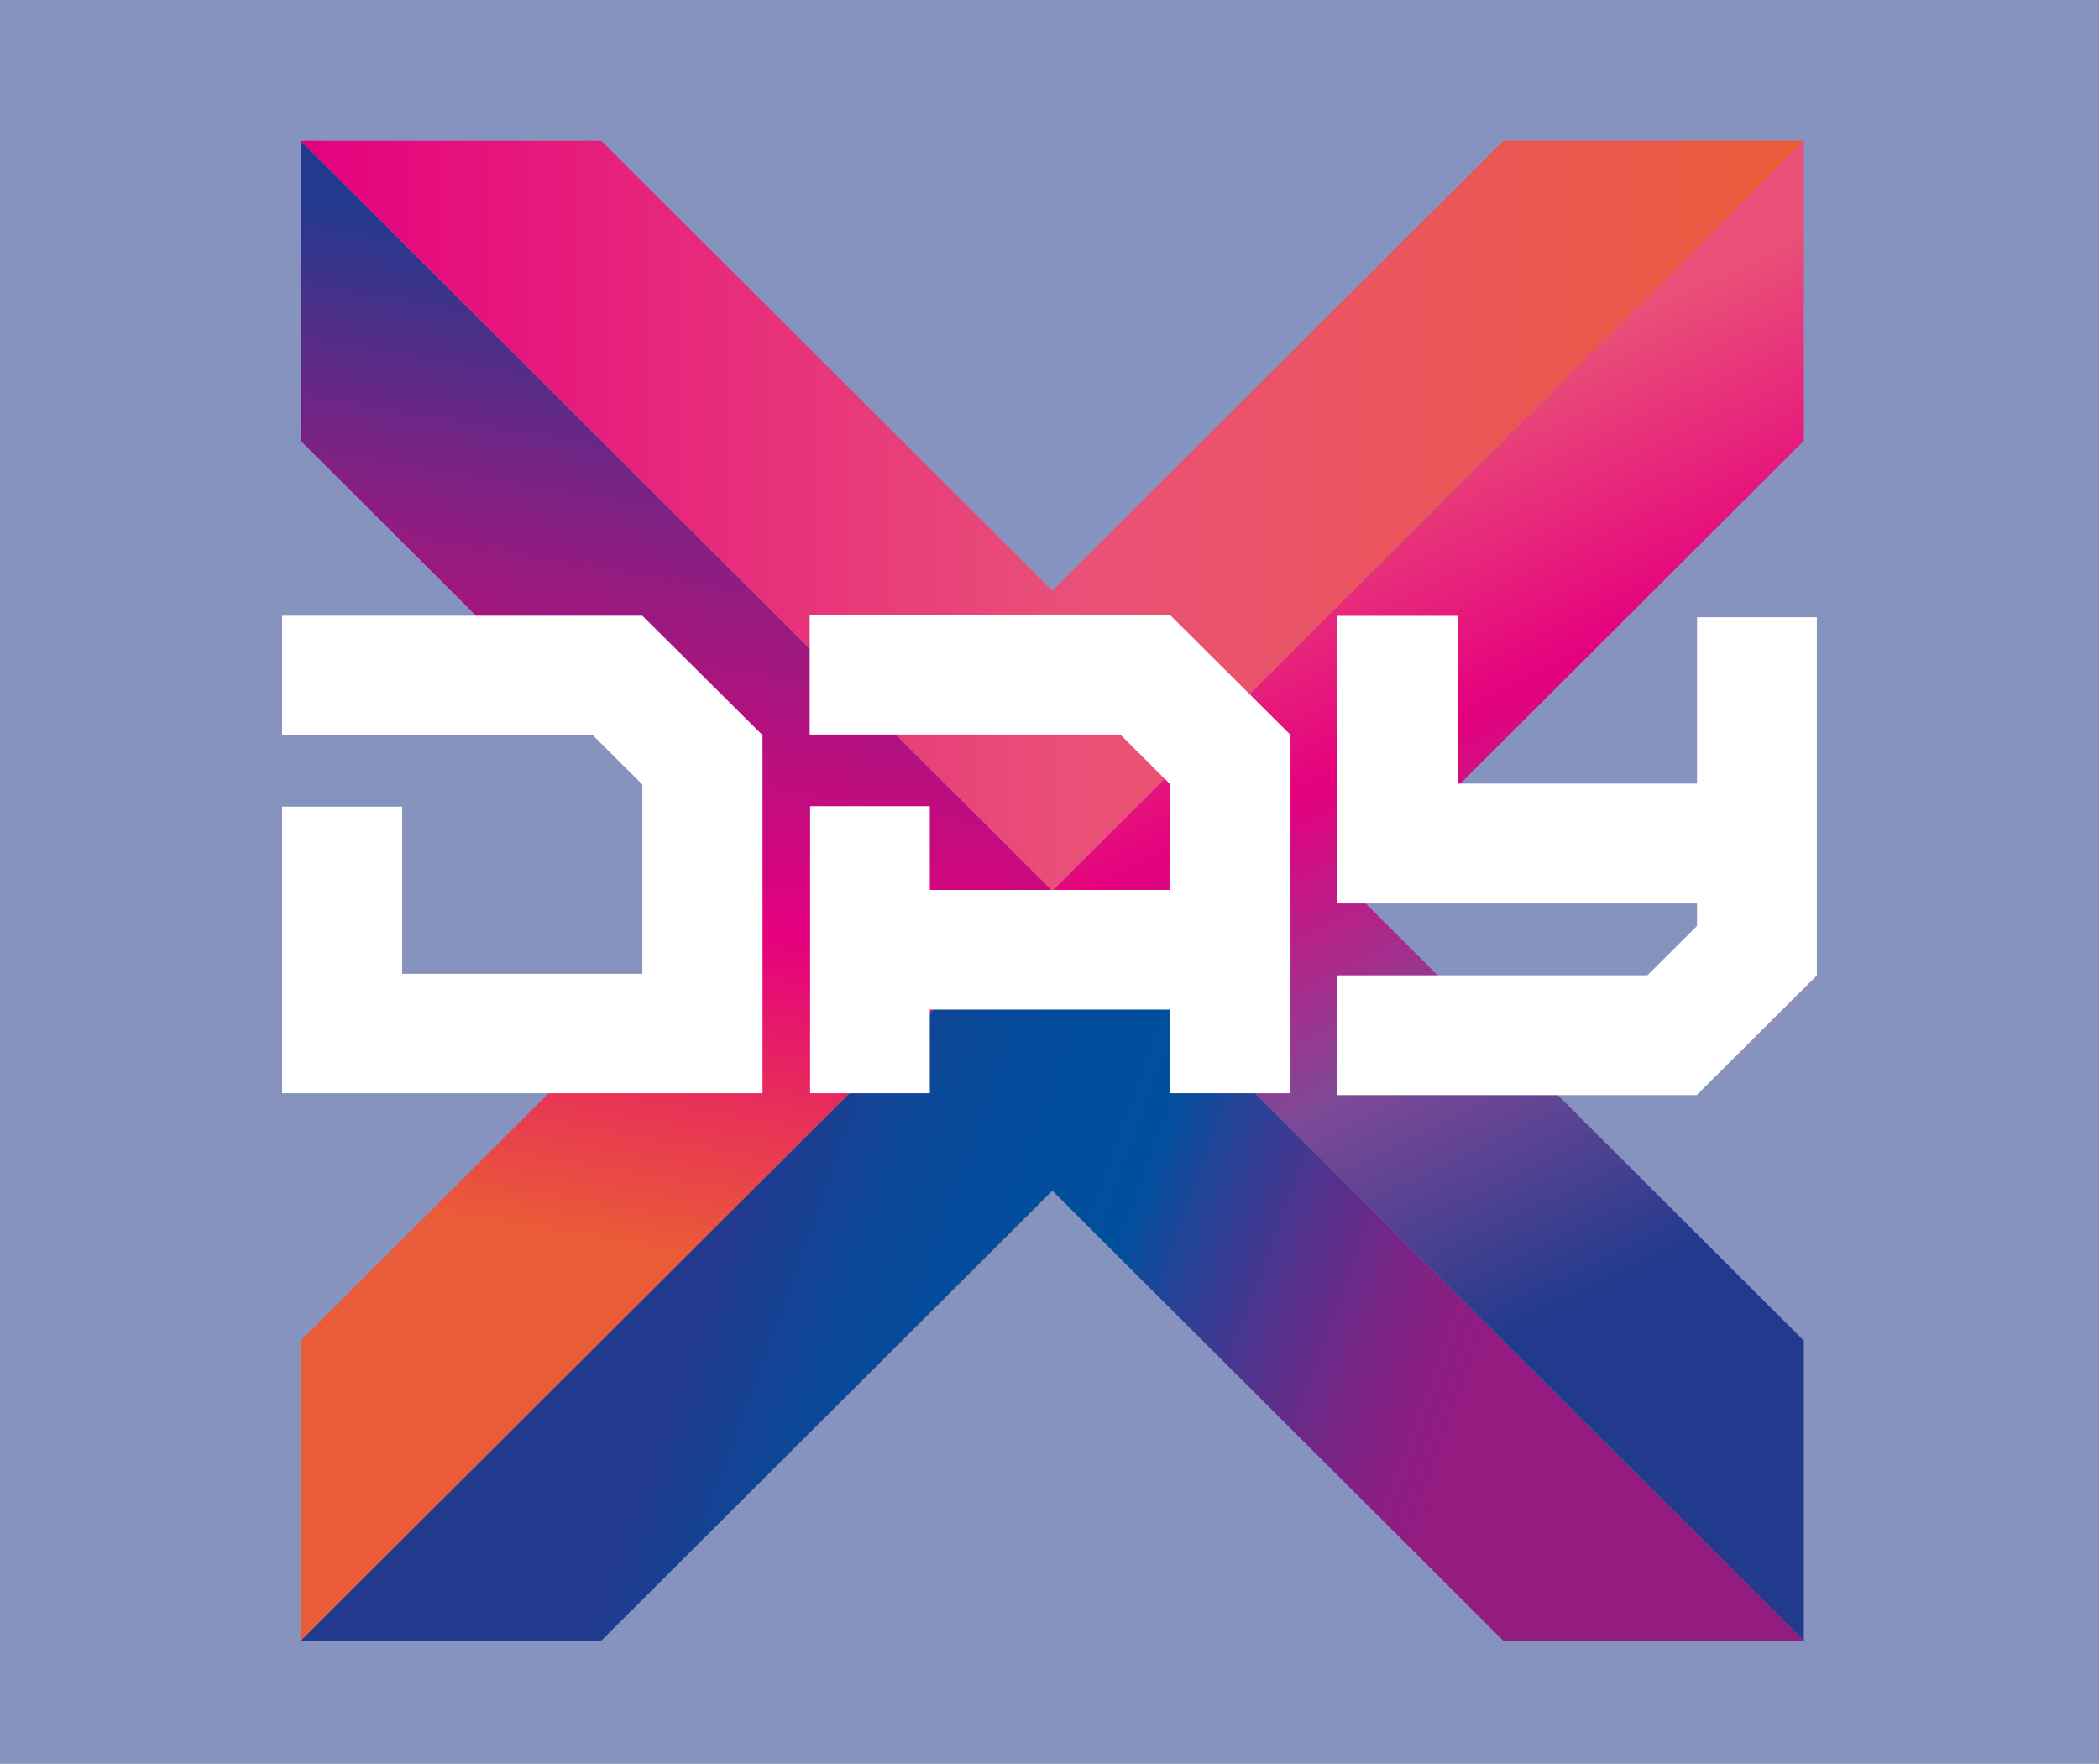
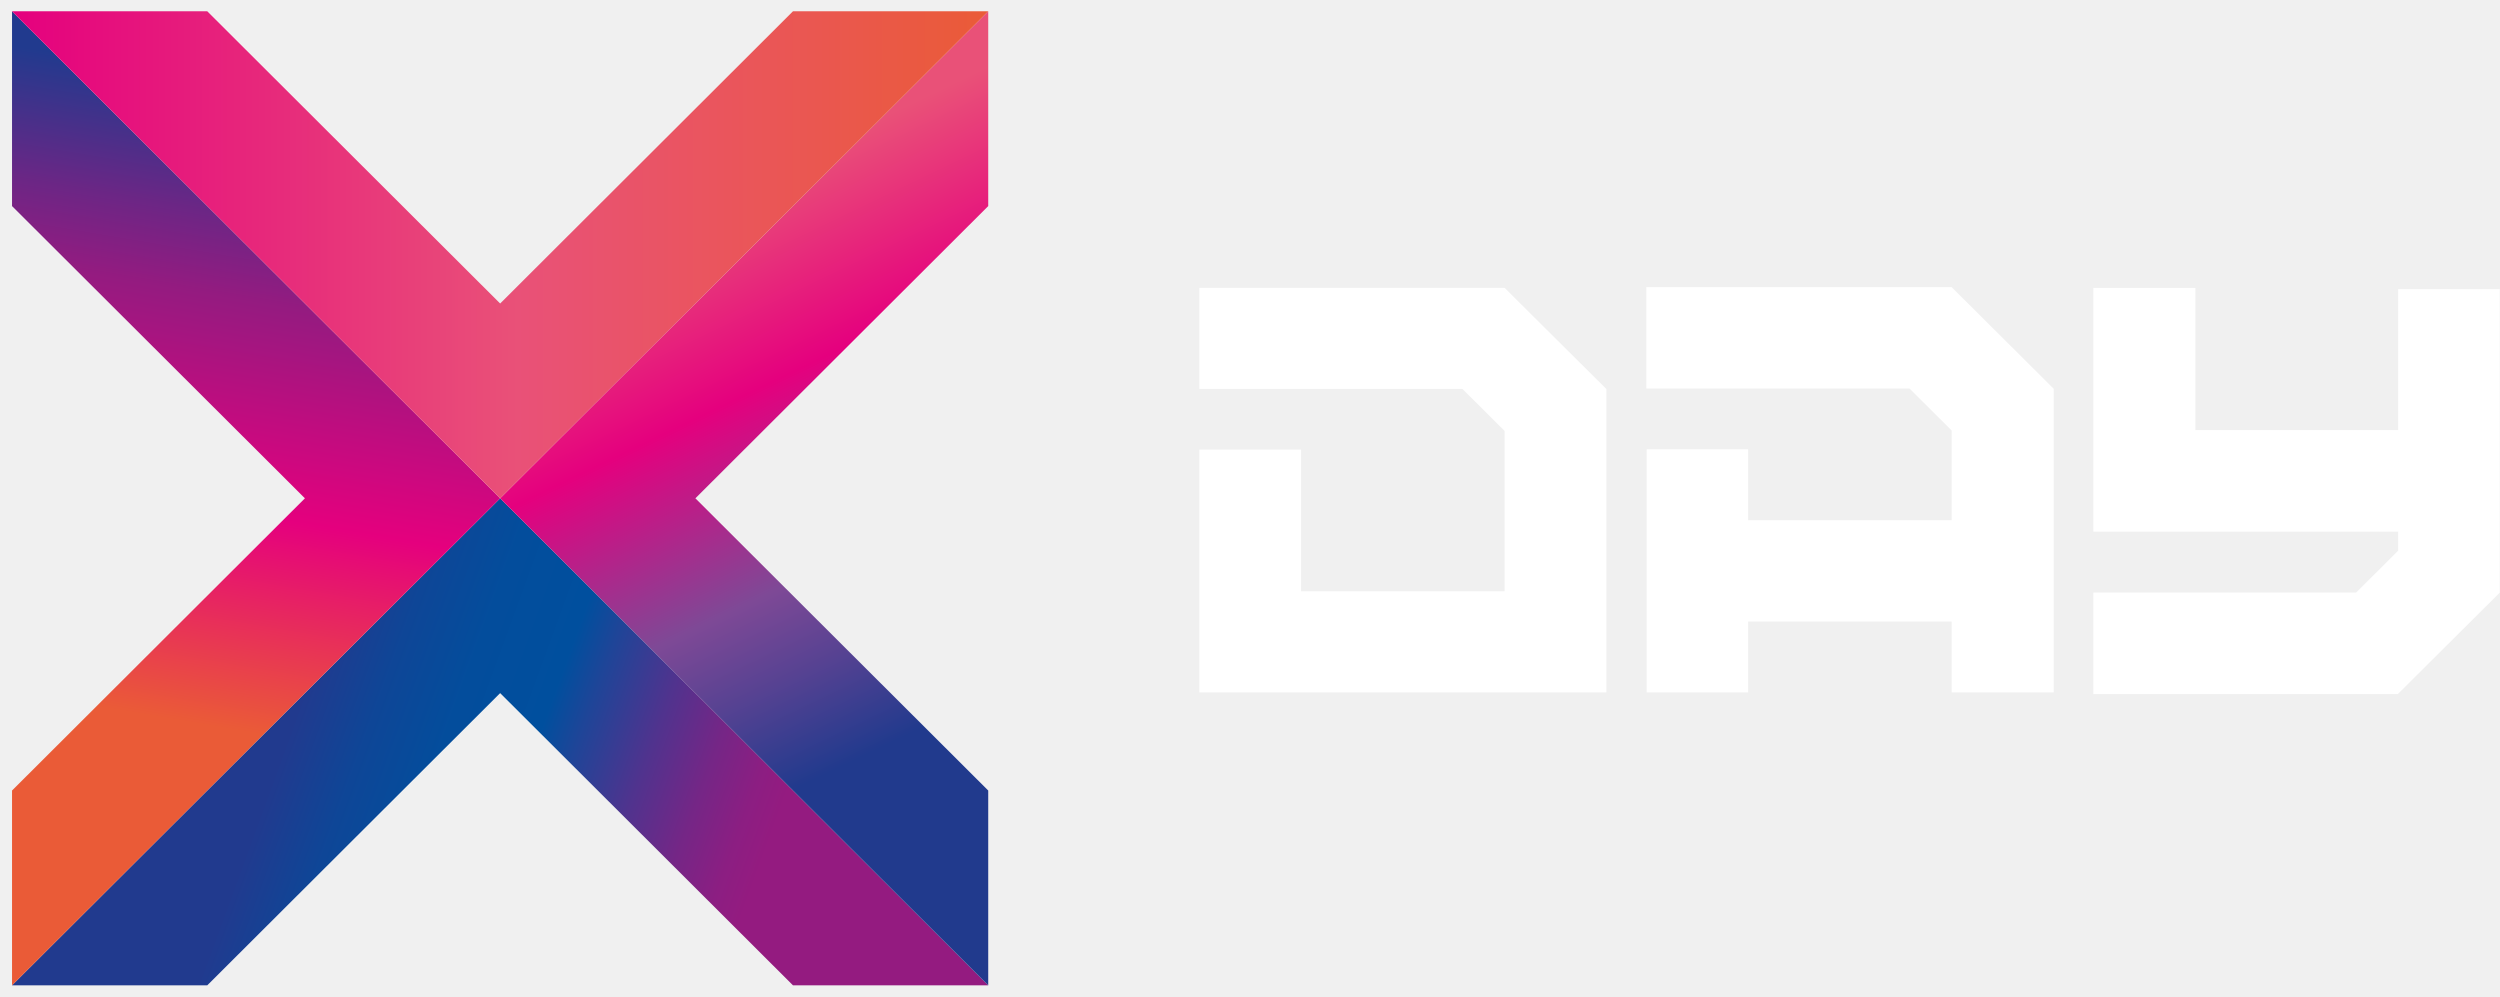
- <svg xmlns="http://www.w3.org/2000/svg" width="119" height="100" viewBox="0 0 119 100" fill="none">
-   <rect width="119" height="100" fill="#1C378E" fill-opacity="0.5" />
-   <g clip-path="url(#clip0)">
-     <path d="M102.267 93.015H85.223L59.661 67.505L34.093 93.015H17.05L59.661 50.5L102.267 93.015Z" fill="url(#paint0_linear)" />
-     <path d="M102.267 24.99L76.704 50.5L102.267 76.01V93.015L59.661 50.5L102.267 7.985V24.99Z" fill="url(#paint1_linear)" />
-     <path d="M59.661 50.5L17.05 93.015V76.01L42.617 50.5L17.05 24.99V7.985L59.661 50.5Z" fill="url(#paint2_linear)" />
-     <path d="M102.267 7.985L59.661 50.5L17.05 7.985H34.093L59.661 33.495L85.223 7.985H102.267Z" fill="url(#paint3_linear)" />
-     <path d="M43.23 41.674V61.977H15.995V45.734H22.801V55.211H36.419V44.481L33.601 41.674H15.995V34.908H36.419L43.225 41.674H43.23Z" fill="white" />
-     <path d="M73.163 41.664V61.977H66.331V57.236H52.714V61.977H45.928V45.709H52.714V50.455H66.331V44.451L63.514 41.644H45.903V34.863H66.331V34.868V34.863L73.163 41.664Z" fill="white" />
-     <path d="M103.005 55.296V55.301L96.189 62.087H75.815V55.296H93.396L96.209 52.495V51.222H75.815V34.913H82.641V44.426H96.209V34.993H103.005V55.296Z" fill="white" />
-   </g>
+ <svg xmlns="http://www.w3.org/2000/svg" width="148" height="59" viewBox="0 0 148 59" fill="none">
+   <path d="M58.503 58.332H46.944L29.609 41.032L12.27 58.332H0.712L29.609 29.5L58.503 58.332Z" fill="url(#paint0_linear)" />
+   <path d="M58.503 12.2L41.167 29.5L58.503 46.8V58.332L29.609 29.5L58.503 0.668V12.2Z" fill="url(#paint1_linear)" />
+   <path d="M29.609 29.5L0.712 58.332V46.8L18.051 29.5L0.712 12.2V0.668L29.609 29.5Z" fill="url(#paint2_linear)" />
+   <path d="M58.503 0.668L29.609 29.5L0.712 0.668H12.27L29.609 17.968L46.944 0.668H58.503Z" fill="url(#paint3_linear)" />
+   <path d="M95.097 23.026V40.99H71V26.618H77.022V35.003H89.071V25.509L86.577 23.026H71V17.04H89.071L95.093 23.026H95.097Z" fill="white" />
+   <path d="M121.581 23.017V40.99H115.537V36.795H103.488V40.99H97.484V26.596H103.488V30.795H115.537V25.483L113.043 23H97.462V17H115.537V17.004V17L121.581 23.017Z" fill="white" />
+   <path d="M147.985 35.079V35.083L141.954 41.087H123.927V35.079H139.483L141.971 32.6V31.474H123.927V17.044H129.967V25.461H141.971V17.115H147.985V35.079Z" fill="white" />
  <defs>
-     <linearGradient id="paint0_linear" x1="80.734" y1="87.151" x2="40.691" y2="72.539" gradientUnits="userSpaceOnUse">
+     <linearGradient id="paint0_linear" x1="43.9" y1="54.355" x2="16.745" y2="44.446" gradientUnits="userSpaceOnUse">
      <stop stop-color="#941B80" />
      <stop offset="0.065" stop-color="#8C1E82" />
      <stop offset="0.168" stop-color="#752686" />
      <stop offset="0.295" stop-color="#50338E" />
      <stop offset="0.441" stop-color="#1E4598" />
      <stop offset="0.518" stop-color="#004F9E" />
      <stop offset="0.695" stop-color="#034D9C" />
      <stop offset="0.848" stop-color="#0E4697" />
      <stop offset="0.991" stop-color="#203B8F" />
      <stop offset="1" stop-color="#213A8E" />
    </linearGradient>
-     <linearGradient id="paint1_linear" x1="78.534" y1="24.218" x2="100.009" y2="68.833" gradientUnits="userSpaceOnUse">
+     <linearGradient id="paint1_linear" x1="42.408" y1="11.677" x2="56.972" y2="41.933" gradientUnits="userSpaceOnUse">
      <stop stop-color="#E95178" />
      <stop offset="0.336" stop-color="#E5007E" />
      <stop offset="0.669" stop-color="#7E4996" />
      <stop offset="0.821" stop-color="#564292" />
      <stop offset="1" stop-color="#213A8D" />
    </linearGradient>
-     <linearGradient id="paint2_linear" x1="31.45" y1="69.882" x2="40.737" y2="14.982" gradientUnits="userSpaceOnUse">
+     <linearGradient id="paint2_linear" x1="10.477" y1="42.644" x2="16.775" y2="5.413" gradientUnits="userSpaceOnUse">
      <stop stop-color="#EA5B37" />
      <stop offset="0.336" stop-color="#E5007E" />
      <stop offset="0.669" stop-color="#941B80" />
      <stop offset="0.794" stop-color="#6C2685" />
      <stop offset="1" stop-color="#213A8E" />
    </linearGradient>
-     <linearGradient id="paint3_linear" x1="17.051" y1="29.244" x2="102.268" y2="29.244" gradientUnits="userSpaceOnUse">
+     <linearGradient id="paint3_linear" x1="0.713" y1="15.085" x2="58.504" y2="15.085" gradientUnits="userSpaceOnUse">
      <stop stop-color="#E5007E" />
      <stop offset="0.518" stop-color="#E95178" />
      <stop offset="0.826" stop-color="#EA5750" />
      <stop offset="1" stop-color="#EA5B37" />
    </linearGradient>
-     <clipPath id="clip0">
-       <rect width="87" height="87" fill="white" transform="translate(16 7)" />
-     </clipPath>
  </defs>
</svg>
